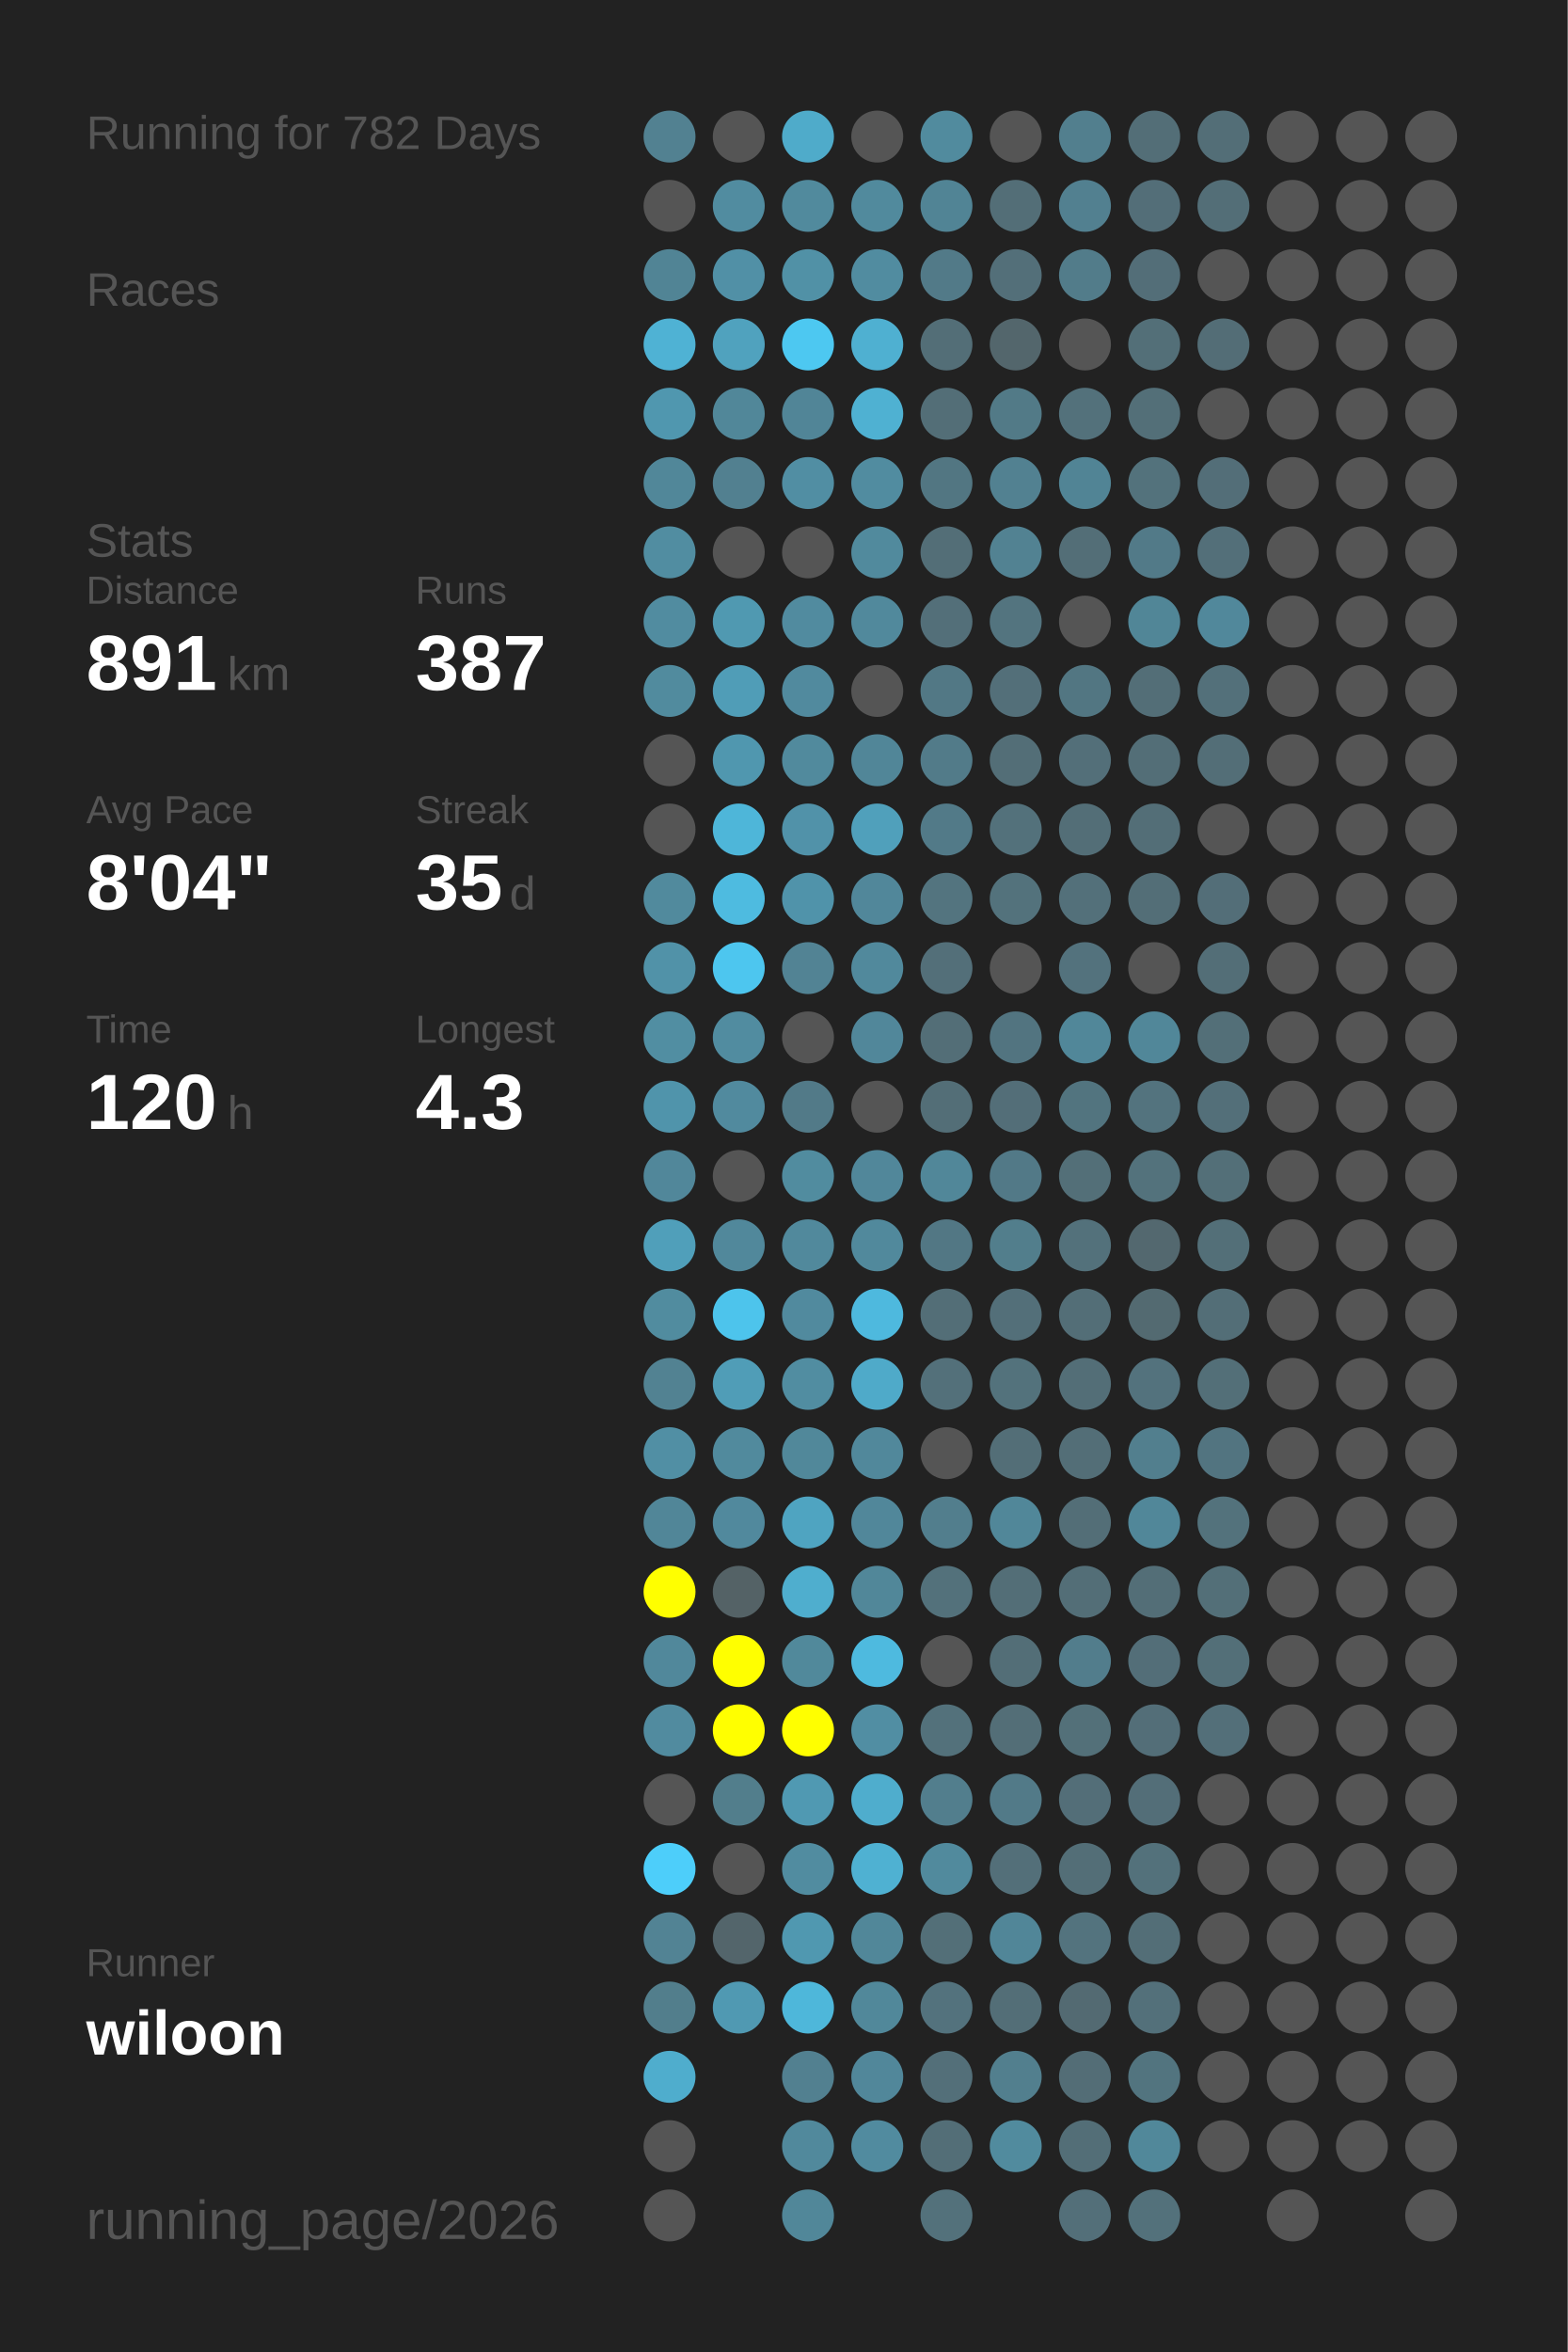
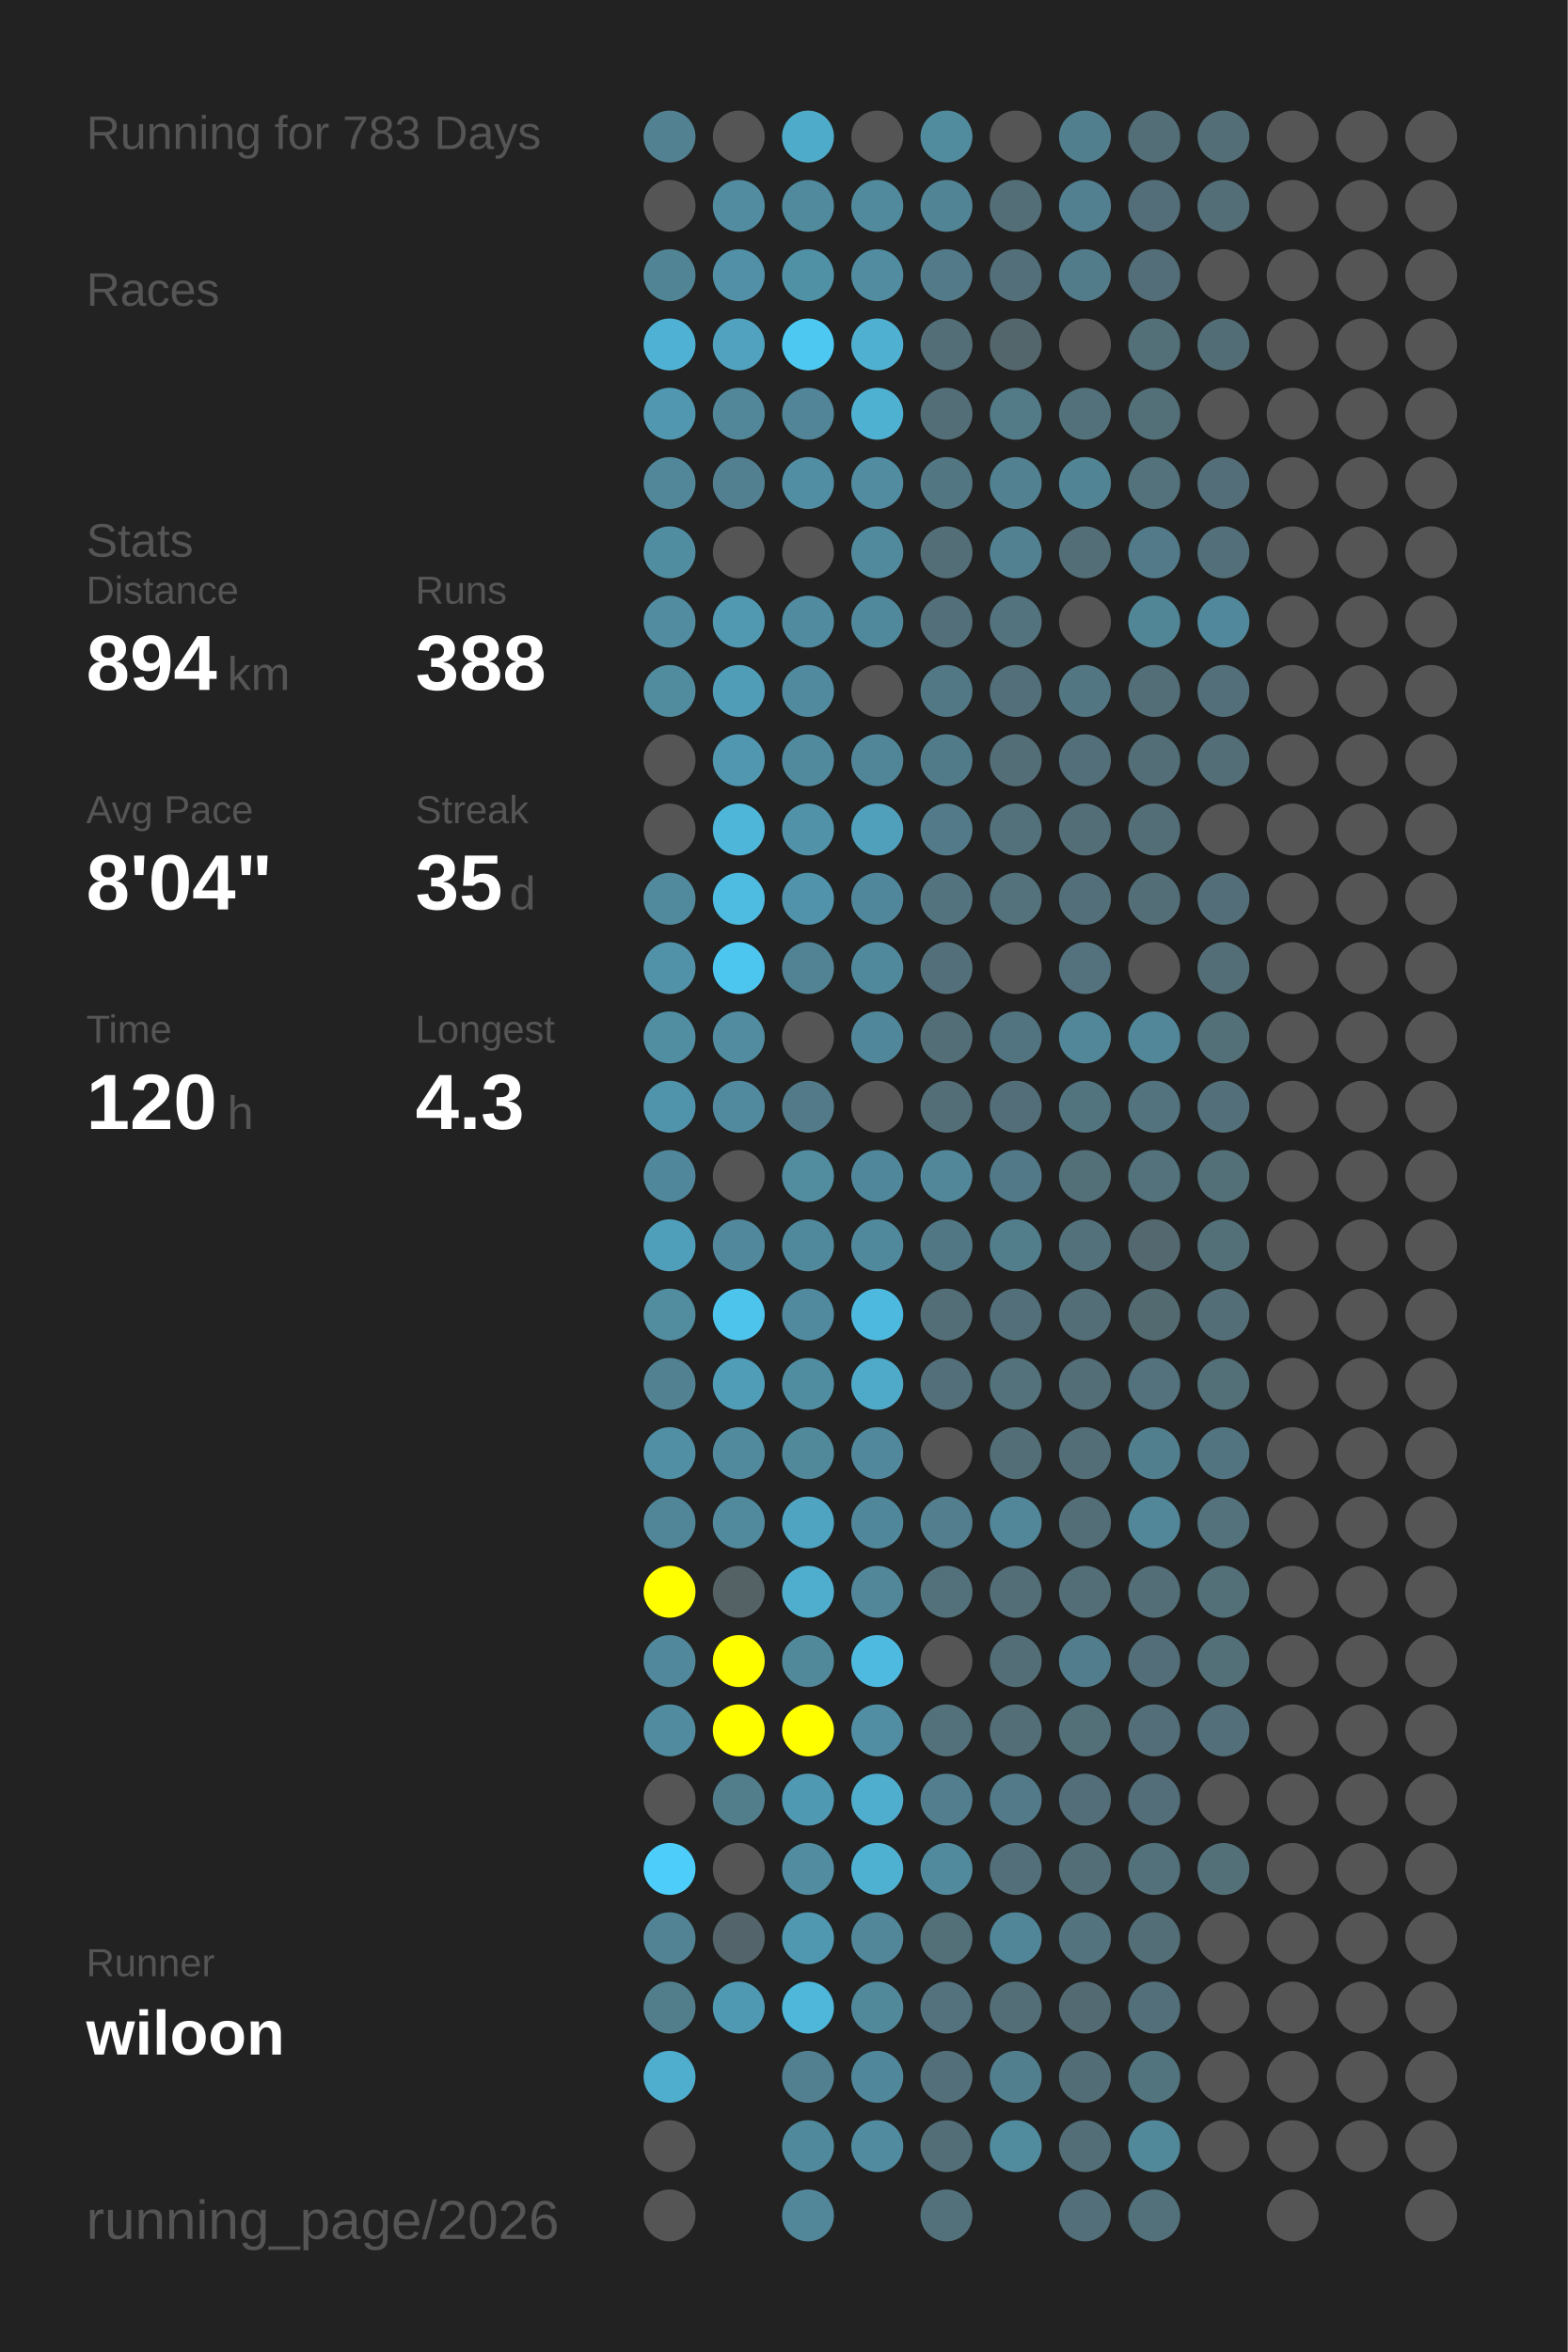
<svg xmlns="http://www.w3.org/2000/svg" baseProfile="full" height="300mm" version="1.1" viewBox="0,0,200,300" width="200mm">
  <defs />
  <rect fill="#222222" height="300" width="200" x="0" y="0" />
-   <text fill="#555555" style="font-size:6px; font-family:Arial;" x="11" y="19">Running for 782 Days</text>
+   <text fill="#555555" style="font-size:6px; font-family:Arial;" x="11" y="19">Running for 783 Days</text>
  <text fill="#555555" style="font-size:6px; font-family:Arial;" x="11" y="39">Races</text>
  <text fill="#555555" style="font-size:6px; font-family:Arial;" x="11" y="71">Stats</text>
  <text fill="#555555" style="font-size:5px; font-family:Arial;" x="11" y="77">Distance</text>
-   <text fill="#FFFFFF" style="font-size:10px; font-family:Arial; font-weight:bold;" x="11" y="88">891</text>
+   <text fill="#FFFFFF" style="font-size:10px; font-family:Arial; font-weight:bold;" x="11" y="88">894</text>
  <text fill="#555555" style="font-size:6px; font-family:Arial;" x="29" y="88">km</text>
  <text fill="#555555" style="font-size:5px; font-family:Arial;" x="53" y="77">Runs</text>
-   <text fill="#FFFFFF" style="font-size:10px; font-family:Arial; font-weight:bold;" x="53" y="88">387</text>
+   <text fill="#FFFFFF" style="font-size:10px; font-family:Arial; font-weight:bold;" x="53" y="88">388</text>
  <text fill="#555555" style="font-size:5px; font-family:Arial;" x="11" y="105">Avg Pace</text>
  <text fill="#FFFFFF" style="font-size:10px; font-family:Arial; font-weight:bold;" x="11" y="116">8'04"</text>
  <text fill="#555555" style="font-size:5px; font-family:Arial;" x="53" y="105">Streak</text>
  <text fill="#FFFFFF" style="font-size:10px; font-family:Arial; font-weight:bold;" x="53" y="116">35</text>
  <text fill="#555555" style="font-size:6px; font-family:Arial;" x="65" y="116">d</text>
  <text fill="#555555" style="font-size:5px; font-family:Arial;" x="11" y="133">Time</text>
  <text fill="#FFFFFF" style="font-size:10px; font-family:Arial; font-weight:bold;" x="11" y="144">120</text>
  <text fill="#555555" style="font-size:6px; font-family:Arial;" x="29" y="144">h</text>
  <text fill="#555555" style="font-size:5px; font-family:Arial;" x="53" y="133">Longest</text>
  <text fill="#FFFFFF" style="font-size:10px; font-family:Arial; font-weight:bold;" x="53" y="144">4.3</text>
  <text fill="#555555" style="font-size:5px; font-family:Arial;" x="11" y="252.065">Runner</text>
  <text fill="#FFFFFF" style="font-size:8px; font-family:Arial; font-weight:bold;" x="11" y="262.065">wiloon</text>
  <text fill="#555555" style="font-size:7px; font-family:Arial;" x="11" y="285.581">running_page/2026</text>
  <circle cx="85.417" cy="17.419" fill="#528191" r="3.312" />
  <circle cx="85.417" cy="26.258" fill="#555555" r="3.312" />
  <circle cx="85.417" cy="35.097" fill="#518495" r="3.312" />
  <circle cx="85.417" cy="43.935" fill="#4fb2d4" r="3.312" />
  <circle cx="85.417" cy="52.774" fill="#5097af" r="3.312" />
  <circle cx="85.417" cy="61.613" fill="#518799" r="3.312" />
  <circle cx="85.417" cy="70.452" fill="#518da1" r="3.312" />
  <circle cx="85.417" cy="79.29" fill="#518ca0" r="3.312" />
  <circle cx="85.417" cy="88.129" fill="#518b9e" r="3.312" />
  <circle cx="85.417" cy="96.968" fill="#555555" r="3.312" />
  <circle cx="85.417" cy="105.806" fill="#555555" r="3.312" />
  <circle cx="85.417" cy="114.645" fill="#518a9d" r="3.312" />
  <circle cx="85.417" cy="123.484" fill="#5192a8" r="3.312" />
  <circle cx="85.417" cy="132.323" fill="#518ea2" r="3.312" />
  <circle cx="85.417" cy="141.161" fill="#5094ab" r="3.312" />
  <circle cx="85.417" cy="150" fill="#51879a" r="3.312" />
  <circle cx="85.417" cy="158.839" fill="#509fba" r="3.312" />
  <circle cx="85.417" cy="167.677" fill="#518c9f" r="3.312" />
  <circle cx="85.417" cy="176.516" fill="#528292" r="3.312" />
  <circle cx="85.417" cy="185.355" fill="#518fa4" r="3.312" />
  <circle cx="85.417" cy="194.194" fill="#518698" r="3.312" />
  <circle cx="85.417" cy="203.032" fill="#FFFF00" r="3.312" />
  <circle cx="85.417" cy="211.871" fill="#51889b" r="3.312" />
  <circle cx="85.417" cy="220.71" fill="#518b9f" r="3.312" />
  <circle cx="85.417" cy="229.548" fill="#555555" r="3.312" />
  <circle cx="85.417" cy="238.387" fill="#4dcefa" r="3.312" />
  <circle cx="85.417" cy="247.226" fill="#528394" r="3.312" />
  <circle cx="85.417" cy="256.065" fill="#527e8c" r="3.312" />
  <circle cx="85.417" cy="264.903" fill="#4fadcd" r="3.312" />
  <circle cx="85.417" cy="273.742" fill="#555555" r="3.312" />
  <circle cx="85.417" cy="282.581" fill="#555555" r="3.312" />
  <circle cx="94.25" cy="17.419" fill="#555555" r="3.312" />
  <circle cx="94.25" cy="26.258" fill="#518ca0" r="3.312" />
  <circle cx="94.25" cy="35.097" fill="#5190a6" r="3.312" />
  <circle cx="94.25" cy="43.935" fill="#50a2be" r="3.312" />
  <circle cx="94.25" cy="52.774" fill="#518799" r="3.312" />
  <circle cx="94.25" cy="61.613" fill="#528090" r="3.312" />
  <circle cx="94.25" cy="70.452" fill="#555555" r="3.312" />
  <circle cx="94.25" cy="79.29" fill="#5099b1" r="3.312" />
  <circle cx="94.25" cy="88.129" fill="#509db7" r="3.312" />
  <circle cx="94.25" cy="96.968" fill="#5097af" r="3.312" />
  <circle cx="94.25" cy="105.806" fill="#4eb6d9" r="3.312" />
  <circle cx="94.25" cy="114.645" fill="#4ebbe0" r="3.312" />
  <circle cx="94.25" cy="123.484" fill="#4dc6ef" r="3.312" />
  <circle cx="94.25" cy="132.323" fill="#518ca0" r="3.312" />
  <circle cx="94.25" cy="141.161" fill="#518a9e" r="3.312" />
  <circle cx="94.25" cy="150" fill="#555555" r="3.312" />
  <circle cx="94.25" cy="158.839" fill="#51889b" r="3.312" />
  <circle cx="94.25" cy="167.677" fill="#4dc4ec" r="3.312" />
  <circle cx="94.25" cy="176.516" fill="#509db7" r="3.312" />
  <circle cx="94.25" cy="185.355" fill="#518a9d" r="3.312" />
  <circle cx="94.25" cy="194.194" fill="#51899d" r="3.312" />
  <circle cx="94.25" cy="203.032" fill="#546266" r="3.312" />
  <circle cx="94.25" cy="211.871" fill="#FFFF00" r="3.312" />
  <circle cx="94.25" cy="220.71" fill="#FFFF00" r="3.312" />
  <circle cx="94.25" cy="229.548" fill="#527e8c" r="3.312" />
  <circle cx="94.25" cy="238.387" fill="#555555" r="3.312" />
  <circle cx="94.25" cy="247.226" fill="#53656b" r="3.312" />
  <circle cx="94.25" cy="256.065" fill="#5099b2" r="3.312" />
  <circle cx="103.083" cy="17.419" fill="#4fabca" r="3.312" />
  <circle cx="103.083" cy="26.258" fill="#518a9d" r="3.312" />
  <circle cx="103.083" cy="35.097" fill="#5191a6" r="3.312" />
  <circle cx="103.083" cy="43.935" fill="#4dc8f1" r="3.312" />
  <circle cx="103.083" cy="52.774" fill="#518597" r="3.312" />
  <circle cx="103.083" cy="61.613" fill="#518ea3" r="3.312" />
  <circle cx="103.083" cy="70.452" fill="#555555" r="3.312" />
  <circle cx="103.083" cy="79.29" fill="#518b9f" r="3.312" />
  <circle cx="103.083" cy="88.129" fill="#518a9e" r="3.312" />
  <circle cx="103.083" cy="96.968" fill="#518a9d" r="3.312" />
  <circle cx="103.083" cy="105.806" fill="#5192a9" r="3.312" />
  <circle cx="103.083" cy="114.645" fill="#5093aa" r="3.312" />
  <circle cx="103.083" cy="123.484" fill="#528394" r="3.312" />
  <circle cx="103.083" cy="132.323" fill="#555555" r="3.312" />
  <circle cx="103.083" cy="141.161" fill="#527a88" r="3.312" />
  <circle cx="103.083" cy="150" fill="#518c9f" r="3.312" />
  <circle cx="103.083" cy="158.839" fill="#51899c" r="3.312" />
  <circle cx="103.083" cy="167.677" fill="#518a9e" r="3.312" />
  <circle cx="103.083" cy="176.516" fill="#518da1" r="3.312" />
  <circle cx="103.083" cy="185.355" fill="#51889a" r="3.312" />
  <circle cx="103.083" cy="194.194" fill="#4fa4c1" r="3.312" />
  <circle cx="103.083" cy="203.032" fill="#4faece" r="3.312" />
  <circle cx="103.083" cy="211.871" fill="#51899b" r="3.312" />
  <circle cx="103.083" cy="220.71" fill="#FFFF00" r="3.312" />
  <circle cx="103.083" cy="229.548" fill="#5099b2" r="3.312" />
  <circle cx="103.083" cy="238.387" fill="#518ca0" r="3.312" />
  <circle cx="103.083" cy="247.226" fill="#5098b0" r="3.312" />
  <circle cx="103.083" cy="256.065" fill="#4eb7da" r="3.312" />
  <circle cx="103.083" cy="264.903" fill="#528090" r="3.312" />
  <circle cx="103.083" cy="273.742" fill="#51899c" r="3.312" />
  <circle cx="103.083" cy="282.581" fill="#518799" r="3.312" />
  <circle cx="111.917" cy="17.419" fill="#555555" r="3.312" />
  <circle cx="111.917" cy="26.258" fill="#518a9d" r="3.312" />
  <circle cx="111.917" cy="35.097" fill="#518ca0" r="3.312" />
  <circle cx="111.917" cy="43.935" fill="#4fb0d1" r="3.312" />
  <circle cx="111.917" cy="52.774" fill="#4fb1d2" r="3.312" />
  <circle cx="111.917" cy="61.613" fill="#518ca0" r="3.312" />
  <circle cx="111.917" cy="70.452" fill="#518a9d" r="3.312" />
  <circle cx="111.917" cy="79.29" fill="#51899c" r="3.312" />
  <circle cx="111.917" cy="88.129" fill="#555555" r="3.312" />
  <circle cx="111.917" cy="96.968" fill="#518698" r="3.312" />
  <circle cx="111.917" cy="105.806" fill="#50a0bb" r="3.312" />
  <circle cx="111.917" cy="114.645" fill="#51879a" r="3.312" />
  <circle cx="111.917" cy="123.484" fill="#51899c" r="3.312" />
  <circle cx="111.917" cy="132.323" fill="#51879a" r="3.312" />
  <circle cx="111.917" cy="141.161" fill="#555555" r="3.312" />
  <circle cx="111.917" cy="150" fill="#51879a" r="3.312" />
  <circle cx="111.917" cy="158.839" fill="#51899c" r="3.312" />
  <circle cx="111.917" cy="167.677" fill="#4eb9de" r="3.312" />
  <circle cx="111.917" cy="176.516" fill="#4faac9" r="3.312" />
  <circle cx="111.917" cy="185.355" fill="#51889b" r="3.312" />
  <circle cx="111.917" cy="194.194" fill="#51879a" r="3.312" />
  <circle cx="111.917" cy="203.032" fill="#518799" r="3.312" />
  <circle cx="111.917" cy="211.871" fill="#4ebadf" r="3.312" />
  <circle cx="111.917" cy="220.71" fill="#518ea3" r="3.312" />
  <circle cx="111.917" cy="229.548" fill="#4fadcd" r="3.312" />
  <circle cx="111.917" cy="238.387" fill="#4fb1d2" r="3.312" />
  <circle cx="111.917" cy="247.226" fill="#518799" r="3.312" />
  <circle cx="111.917" cy="256.065" fill="#51889a" r="3.312" />
  <circle cx="111.917" cy="264.903" fill="#51879a" r="3.312" />
  <circle cx="111.917" cy="273.742" fill="#518b9f" r="3.312" />
  <circle cx="120.75" cy="17.419" fill="#518b9e" r="3.312" />
  <circle cx="120.75" cy="26.258" fill="#518495" r="3.312" />
  <circle cx="120.75" cy="35.097" fill="#527a88" r="3.312" />
  <circle cx="120.75" cy="43.935" fill="#536e77" r="3.312" />
  <circle cx="120.75" cy="52.774" fill="#536e77" r="3.312" />
  <circle cx="120.75" cy="61.613" fill="#527682" r="3.312" />
  <circle cx="120.75" cy="70.452" fill="#536e77" r="3.312" />
  <circle cx="120.75" cy="79.29" fill="#536f79" r="3.312" />
  <circle cx="120.75" cy="88.129" fill="#527885" r="3.312" />
  <circle cx="120.75" cy="96.968" fill="#527b89" r="3.312" />
  <circle cx="120.75" cy="105.806" fill="#527a88" r="3.312" />
  <circle cx="120.75" cy="114.645" fill="#53747f" r="3.312" />
  <circle cx="120.75" cy="123.484" fill="#536f79" r="3.312" />
  <circle cx="120.75" cy="132.323" fill="#536e77" r="3.312" />
  <circle cx="120.75" cy="141.161" fill="#536e77" r="3.312" />
  <circle cx="120.75" cy="150" fill="#518799" r="3.312" />
  <circle cx="120.75" cy="158.839" fill="#527784" r="3.312" />
  <circle cx="120.75" cy="167.677" fill="#536e77" r="3.312" />
  <circle cx="120.75" cy="176.516" fill="#53707a" r="3.312" />
  <circle cx="120.75" cy="185.355" fill="#555555" r="3.312" />
  <circle cx="120.75" cy="194.194" fill="#527e8d" r="3.312" />
  <circle cx="120.75" cy="203.032" fill="#53717b" r="3.312" />
  <circle cx="120.75" cy="211.871" fill="#555555" r="3.312" />
  <circle cx="120.75" cy="220.71" fill="#53717b" r="3.312" />
  <circle cx="120.75" cy="229.548" fill="#527e8d" r="3.312" />
  <circle cx="120.75" cy="238.387" fill="#518a9d" r="3.312" />
  <circle cx="120.75" cy="247.226" fill="#536f78" r="3.312" />
  <circle cx="120.75" cy="256.065" fill="#53727d" r="3.312" />
  <circle cx="120.75" cy="264.903" fill="#536f79" r="3.312" />
  <circle cx="120.75" cy="273.742" fill="#536e77" r="3.312" />
  <circle cx="120.75" cy="282.581" fill="#53717b" r="3.312" />
  <circle cx="129.583" cy="17.419" fill="#555555" r="3.312" />
  <circle cx="129.583" cy="26.258" fill="#536e77" r="3.312" />
  <circle cx="129.583" cy="35.097" fill="#536f79" r="3.312" />
  <circle cx="129.583" cy="43.935" fill="#53666c" r="3.312" />
  <circle cx="129.583" cy="52.774" fill="#527a87" r="3.312" />
  <circle cx="129.583" cy="61.613" fill="#528191" r="3.312" />
  <circle cx="129.583" cy="70.452" fill="#528292" r="3.312" />
  <circle cx="129.583" cy="79.29" fill="#53747f" r="3.312" />
  <circle cx="129.583" cy="88.129" fill="#536f79" r="3.312" />
  <circle cx="129.583" cy="96.968" fill="#536e77" r="3.312" />
  <circle cx="129.583" cy="105.806" fill="#53717b" r="3.312" />
  <circle cx="129.583" cy="114.645" fill="#53727c" r="3.312" />
  <circle cx="129.583" cy="123.484" fill="#555555" r="3.312" />
  <circle cx="129.583" cy="132.323" fill="#527480" r="3.312" />
  <circle cx="129.583" cy="141.161" fill="#536e78" r="3.312" />
  <circle cx="129.583" cy="150" fill="#527987" r="3.312" />
  <circle cx="129.583" cy="158.839" fill="#527e8c" r="3.312" />
  <circle cx="129.583" cy="167.677" fill="#536f79" r="3.312" />
  <circle cx="129.583" cy="176.516" fill="#53727c" r="3.312" />
  <circle cx="129.583" cy="185.355" fill="#536e77" r="3.312" />
  <circle cx="129.583" cy="194.194" fill="#518799" r="3.312" />
  <circle cx="129.583" cy="203.032" fill="#536e77" r="3.312" />
  <circle cx="129.583" cy="211.871" fill="#536e77" r="3.312" />
  <circle cx="129.583" cy="220.71" fill="#536e77" r="3.312" />
  <circle cx="129.583" cy="229.548" fill="#527a88" r="3.312" />
  <circle cx="129.583" cy="238.387" fill="#536f79" r="3.312" />
  <circle cx="129.583" cy="247.226" fill="#518698" r="3.312" />
  <circle cx="129.583" cy="256.065" fill="#536e77" r="3.312" />
  <circle cx="129.583" cy="264.903" fill="#527f8e" r="3.312" />
  <circle cx="129.583" cy="273.742" fill="#518b9e" r="3.312" />
  <circle cx="138.417" cy="17.419" fill="#527f8e" r="3.312" />
  <circle cx="138.417" cy="26.258" fill="#528090" r="3.312" />
  <circle cx="138.417" cy="35.097" fill="#527c8a" r="3.312" />
  <circle cx="138.417" cy="43.935" fill="#555555" r="3.312" />
  <circle cx="138.417" cy="52.774" fill="#53717b" r="3.312" />
  <circle cx="138.417" cy="61.613" fill="#518495" r="3.312" />
  <circle cx="138.417" cy="70.452" fill="#536e77" r="3.312" />
  <circle cx="138.417" cy="79.29" fill="#555555" r="3.312" />
  <circle cx="138.417" cy="88.129" fill="#527682" r="3.312" />
  <circle cx="138.417" cy="96.968" fill="#536f79" r="3.312" />
  <circle cx="138.417" cy="105.806" fill="#536e77" r="3.312" />
  <circle cx="138.417" cy="114.645" fill="#53707a" r="3.312" />
  <circle cx="138.417" cy="123.484" fill="#53727d" r="3.312" />
  <circle cx="138.417" cy="132.323" fill="#518799" r="3.312" />
  <circle cx="138.417" cy="141.161" fill="#52747f" r="3.312" />
  <circle cx="138.417" cy="150" fill="#536f78" r="3.312" />
  <circle cx="138.417" cy="158.839" fill="#53717b" r="3.312" />
  <circle cx="138.417" cy="167.677" fill="#536e77" r="3.312" />
  <circle cx="138.417" cy="176.516" fill="#536e77" r="3.312" />
  <circle cx="138.417" cy="185.355" fill="#536e77" r="3.312" />
  <circle cx="138.417" cy="194.194" fill="#536e77" r="3.312" />
  <circle cx="138.417" cy="203.032" fill="#536e77" r="3.312" />
  <circle cx="138.417" cy="211.871" fill="#527d8c" r="3.312" />
  <circle cx="138.417" cy="220.71" fill="#537079" r="3.312" />
  <circle cx="138.417" cy="229.548" fill="#536e78" r="3.312" />
  <circle cx="138.417" cy="238.387" fill="#536e77" r="3.312" />
  <circle cx="138.417" cy="247.226" fill="#53737e" r="3.312" />
  <circle cx="138.417" cy="256.065" fill="#536a72" r="3.312" />
  <circle cx="138.417" cy="264.903" fill="#536d76" r="3.312" />
  <circle cx="138.417" cy="273.742" fill="#536e77" r="3.312" />
  <circle cx="138.417" cy="282.581" fill="#536f79" r="3.312" />
  <circle cx="147.25" cy="17.419" fill="#536e77" r="3.312" />
  <circle cx="147.25" cy="26.258" fill="#536e78" r="3.312" />
  <circle cx="147.25" cy="35.097" fill="#536e78" r="3.312" />
  <circle cx="147.25" cy="43.935" fill="#536f78" r="3.312" />
  <circle cx="147.25" cy="52.774" fill="#536f78" r="3.312" />
  <circle cx="147.25" cy="61.613" fill="#53727c" r="3.312" />
  <circle cx="147.25" cy="70.452" fill="#527a88" r="3.312" />
  <circle cx="147.25" cy="79.29" fill="#518697" r="3.312" />
  <circle cx="147.25" cy="88.129" fill="#536e77" r="3.312" />
  <circle cx="147.25" cy="96.968" fill="#536e77" r="3.312" />
  <circle cx="147.25" cy="105.806" fill="#536e77" r="3.312" />
  <circle cx="147.25" cy="114.645" fill="#536e77" r="3.312" />
  <circle cx="147.25" cy="123.484" fill="#555555" r="3.312" />
  <circle cx="147.25" cy="132.323" fill="#518799" r="3.312" />
  <circle cx="147.25" cy="141.161" fill="#53737e" r="3.312" />
  <circle cx="147.25" cy="150" fill="#53727c" r="3.312" />
  <circle cx="147.25" cy="158.839" fill="#53686f" r="3.312" />
  <circle cx="147.25" cy="167.677" fill="#536a71" r="3.312" />
  <circle cx="147.25" cy="176.516" fill="#53727d" r="3.312" />
  <circle cx="147.25" cy="185.355" fill="#527f8e" r="3.312" />
  <circle cx="147.25" cy="194.194" fill="#518799" r="3.312" />
  <circle cx="147.25" cy="203.032" fill="#536e77" r="3.312" />
  <circle cx="147.25" cy="211.871" fill="#536e78" r="3.312" />
  <circle cx="147.25" cy="220.71" fill="#536e78" r="3.312" />
  <circle cx="147.25" cy="229.548" fill="#536e78" r="3.312" />
  <circle cx="147.25" cy="238.387" fill="#53717b" r="3.312" />
  <circle cx="147.25" cy="247.226" fill="#536e77" r="3.312" />
  <circle cx="147.25" cy="256.065" fill="#53707a" r="3.312" />
  <circle cx="147.25" cy="264.903" fill="#52747f" r="3.312" />
  <circle cx="147.25" cy="273.742" fill="#51889a" r="3.312" />
  <circle cx="147.25" cy="282.581" fill="#53717b" r="3.312" />
  <circle cx="156.083" cy="17.419" fill="#536e77" r="3.312" />
  <circle cx="156.083" cy="26.258" fill="#536e77" r="3.312" />
  <circle cx="156.083" cy="35.097" fill="#555555" r="3.312" />
  <circle cx="156.083" cy="43.935" fill="#536d76" r="3.312" />
  <circle cx="156.083" cy="52.774" fill="#555555" r="3.312" />
  <circle cx="156.083" cy="61.613" fill="#536e78" r="3.312" />
  <circle cx="156.083" cy="70.452" fill="#536f79" r="3.312" />
  <circle cx="156.083" cy="79.29" fill="#51889b" r="3.312" />
  <circle cx="156.083" cy="88.129" fill="#53707a" r="3.312" />
  <circle cx="156.083" cy="96.968" fill="#536e77" r="3.312" />
  <circle cx="156.083" cy="105.806" fill="#555555" r="3.312" />
  <circle cx="156.083" cy="114.645" fill="#536e78" r="3.312" />
  <circle cx="156.083" cy="123.484" fill="#536e77" r="3.312" />
  <circle cx="156.083" cy="132.323" fill="#536f78" r="3.312" />
  <circle cx="156.083" cy="141.161" fill="#536f79" r="3.312" />
  <circle cx="156.083" cy="150" fill="#536f78" r="3.312" />
  <circle cx="156.083" cy="158.839" fill="#536f78" r="3.312" />
  <circle cx="156.083" cy="167.677" fill="#536e77" r="3.312" />
  <circle cx="156.083" cy="176.516" fill="#536f78" r="3.312" />
  <circle cx="156.083" cy="185.355" fill="#527480" r="3.312" />
  <circle cx="156.083" cy="194.194" fill="#53727c" r="3.312" />
  <circle cx="156.083" cy="203.032" fill="#536f78" r="3.312" />
  <circle cx="156.083" cy="211.871" fill="#536f78" r="3.312" />
  <circle cx="156.083" cy="220.71" fill="#536f79" r="3.312" />
  <circle cx="156.083" cy="229.548" fill="#555555" r="3.312" />
-   <circle cx="156.083" cy="238.387" fill="#555555" r="3.312" />
+   <circle cx="156.083" cy="238.387" fill="#536f78" r="3.312" />
  <circle cx="156.083" cy="247.226" fill="#555555" r="3.312" />
  <circle cx="156.083" cy="256.065" fill="#555555" r="3.312" />
  <circle cx="156.083" cy="264.903" fill="#555555" r="3.312" />
  <circle cx="156.083" cy="273.742" fill="#555555" r="3.312" />
  <circle cx="164.917" cy="17.419" fill="#555555" r="3.312" />
  <circle cx="164.917" cy="26.258" fill="#555555" r="3.312" />
  <circle cx="164.917" cy="35.097" fill="#555555" r="3.312" />
  <circle cx="164.917" cy="43.935" fill="#555555" r="3.312" />
  <circle cx="164.917" cy="52.774" fill="#555555" r="3.312" />
  <circle cx="164.917" cy="61.613" fill="#555555" r="3.312" />
  <circle cx="164.917" cy="70.452" fill="#555555" r="3.312" />
  <circle cx="164.917" cy="79.29" fill="#555555" r="3.312" />
  <circle cx="164.917" cy="88.129" fill="#555555" r="3.312" />
  <circle cx="164.917" cy="96.968" fill="#555555" r="3.312" />
  <circle cx="164.917" cy="105.806" fill="#555555" r="3.312" />
  <circle cx="164.917" cy="114.645" fill="#555555" r="3.312" />
  <circle cx="164.917" cy="123.484" fill="#555555" r="3.312" />
  <circle cx="164.917" cy="132.323" fill="#555555" r="3.312" />
  <circle cx="164.917" cy="141.161" fill="#555555" r="3.312" />
  <circle cx="164.917" cy="150" fill="#555555" r="3.312" />
  <circle cx="164.917" cy="158.839" fill="#555555" r="3.312" />
  <circle cx="164.917" cy="167.677" fill="#555555" r="3.312" />
  <circle cx="164.917" cy="176.516" fill="#555555" r="3.312" />
  <circle cx="164.917" cy="185.355" fill="#555555" r="3.312" />
  <circle cx="164.917" cy="194.194" fill="#555555" r="3.312" />
  <circle cx="164.917" cy="203.032" fill="#555555" r="3.312" />
  <circle cx="164.917" cy="211.871" fill="#555555" r="3.312" />
  <circle cx="164.917" cy="220.71" fill="#555555" r="3.312" />
  <circle cx="164.917" cy="229.548" fill="#555555" r="3.312" />
  <circle cx="164.917" cy="238.387" fill="#555555" r="3.312" />
  <circle cx="164.917" cy="247.226" fill="#555555" r="3.312" />
  <circle cx="164.917" cy="256.065" fill="#555555" r="3.312" />
  <circle cx="164.917" cy="264.903" fill="#555555" r="3.312" />
  <circle cx="164.917" cy="273.742" fill="#555555" r="3.312" />
  <circle cx="164.917" cy="282.581" fill="#555555" r="3.312" />
  <circle cx="173.75" cy="17.419" fill="#555555" r="3.312" />
  <circle cx="173.75" cy="26.258" fill="#555555" r="3.312" />
  <circle cx="173.75" cy="35.097" fill="#555555" r="3.312" />
  <circle cx="173.75" cy="43.935" fill="#555555" r="3.312" />
  <circle cx="173.75" cy="52.774" fill="#555555" r="3.312" />
  <circle cx="173.75" cy="61.613" fill="#555555" r="3.312" />
  <circle cx="173.75" cy="70.452" fill="#555555" r="3.312" />
  <circle cx="173.75" cy="79.29" fill="#555555" r="3.312" />
  <circle cx="173.75" cy="88.129" fill="#555555" r="3.312" />
  <circle cx="173.75" cy="96.968" fill="#555555" r="3.312" />
  <circle cx="173.75" cy="105.806" fill="#555555" r="3.312" />
  <circle cx="173.75" cy="114.645" fill="#555555" r="3.312" />
  <circle cx="173.75" cy="123.484" fill="#555555" r="3.312" />
  <circle cx="173.75" cy="132.323" fill="#555555" r="3.312" />
  <circle cx="173.75" cy="141.161" fill="#555555" r="3.312" />
  <circle cx="173.75" cy="150" fill="#555555" r="3.312" />
  <circle cx="173.75" cy="158.839" fill="#555555" r="3.312" />
  <circle cx="173.75" cy="167.677" fill="#555555" r="3.312" />
  <circle cx="173.75" cy="176.516" fill="#555555" r="3.312" />
  <circle cx="173.75" cy="185.355" fill="#555555" r="3.312" />
  <circle cx="173.75" cy="194.194" fill="#555555" r="3.312" />
  <circle cx="173.75" cy="203.032" fill="#555555" r="3.312" />
  <circle cx="173.75" cy="211.871" fill="#555555" r="3.312" />
  <circle cx="173.75" cy="220.71" fill="#555555" r="3.312" />
  <circle cx="173.75" cy="229.548" fill="#555555" r="3.312" />
  <circle cx="173.75" cy="238.387" fill="#555555" r="3.312" />
  <circle cx="173.75" cy="247.226" fill="#555555" r="3.312" />
  <circle cx="173.75" cy="256.065" fill="#555555" r="3.312" />
  <circle cx="173.75" cy="264.903" fill="#555555" r="3.312" />
  <circle cx="173.75" cy="273.742" fill="#555555" r="3.312" />
  <circle cx="182.583" cy="17.419" fill="#555555" r="3.312" />
  <circle cx="182.583" cy="26.258" fill="#555555" r="3.312" />
  <circle cx="182.583" cy="35.097" fill="#555555" r="3.312" />
  <circle cx="182.583" cy="43.935" fill="#555555" r="3.312" />
  <circle cx="182.583" cy="52.774" fill="#555555" r="3.312" />
  <circle cx="182.583" cy="61.613" fill="#555555" r="3.312" />
  <circle cx="182.583" cy="70.452" fill="#555555" r="3.312" />
  <circle cx="182.583" cy="79.29" fill="#555555" r="3.312" />
  <circle cx="182.583" cy="88.129" fill="#555555" r="3.312" />
  <circle cx="182.583" cy="96.968" fill="#555555" r="3.312" />
  <circle cx="182.583" cy="105.806" fill="#555555" r="3.312" />
  <circle cx="182.583" cy="114.645" fill="#555555" r="3.312" />
  <circle cx="182.583" cy="123.484" fill="#555555" r="3.312" />
  <circle cx="182.583" cy="132.323" fill="#555555" r="3.312" />
  <circle cx="182.583" cy="141.161" fill="#555555" r="3.312" />
  <circle cx="182.583" cy="150" fill="#555555" r="3.312" />
  <circle cx="182.583" cy="158.839" fill="#555555" r="3.312" />
  <circle cx="182.583" cy="167.677" fill="#555555" r="3.312" />
  <circle cx="182.583" cy="176.516" fill="#555555" r="3.312" />
  <circle cx="182.583" cy="185.355" fill="#555555" r="3.312" />
  <circle cx="182.583" cy="194.194" fill="#555555" r="3.312" />
  <circle cx="182.583" cy="203.032" fill="#555555" r="3.312" />
  <circle cx="182.583" cy="211.871" fill="#555555" r="3.312" />
  <circle cx="182.583" cy="220.71" fill="#555555" r="3.312" />
  <circle cx="182.583" cy="229.548" fill="#555555" r="3.312" />
  <circle cx="182.583" cy="238.387" fill="#555555" r="3.312" />
  <circle cx="182.583" cy="247.226" fill="#555555" r="3.312" />
  <circle cx="182.583" cy="256.065" fill="#555555" r="3.312" />
  <circle cx="182.583" cy="264.903" fill="#555555" r="3.312" />
  <circle cx="182.583" cy="273.742" fill="#555555" r="3.312" />
  <circle cx="182.583" cy="282.581" fill="#555555" r="3.312" />
</svg>
